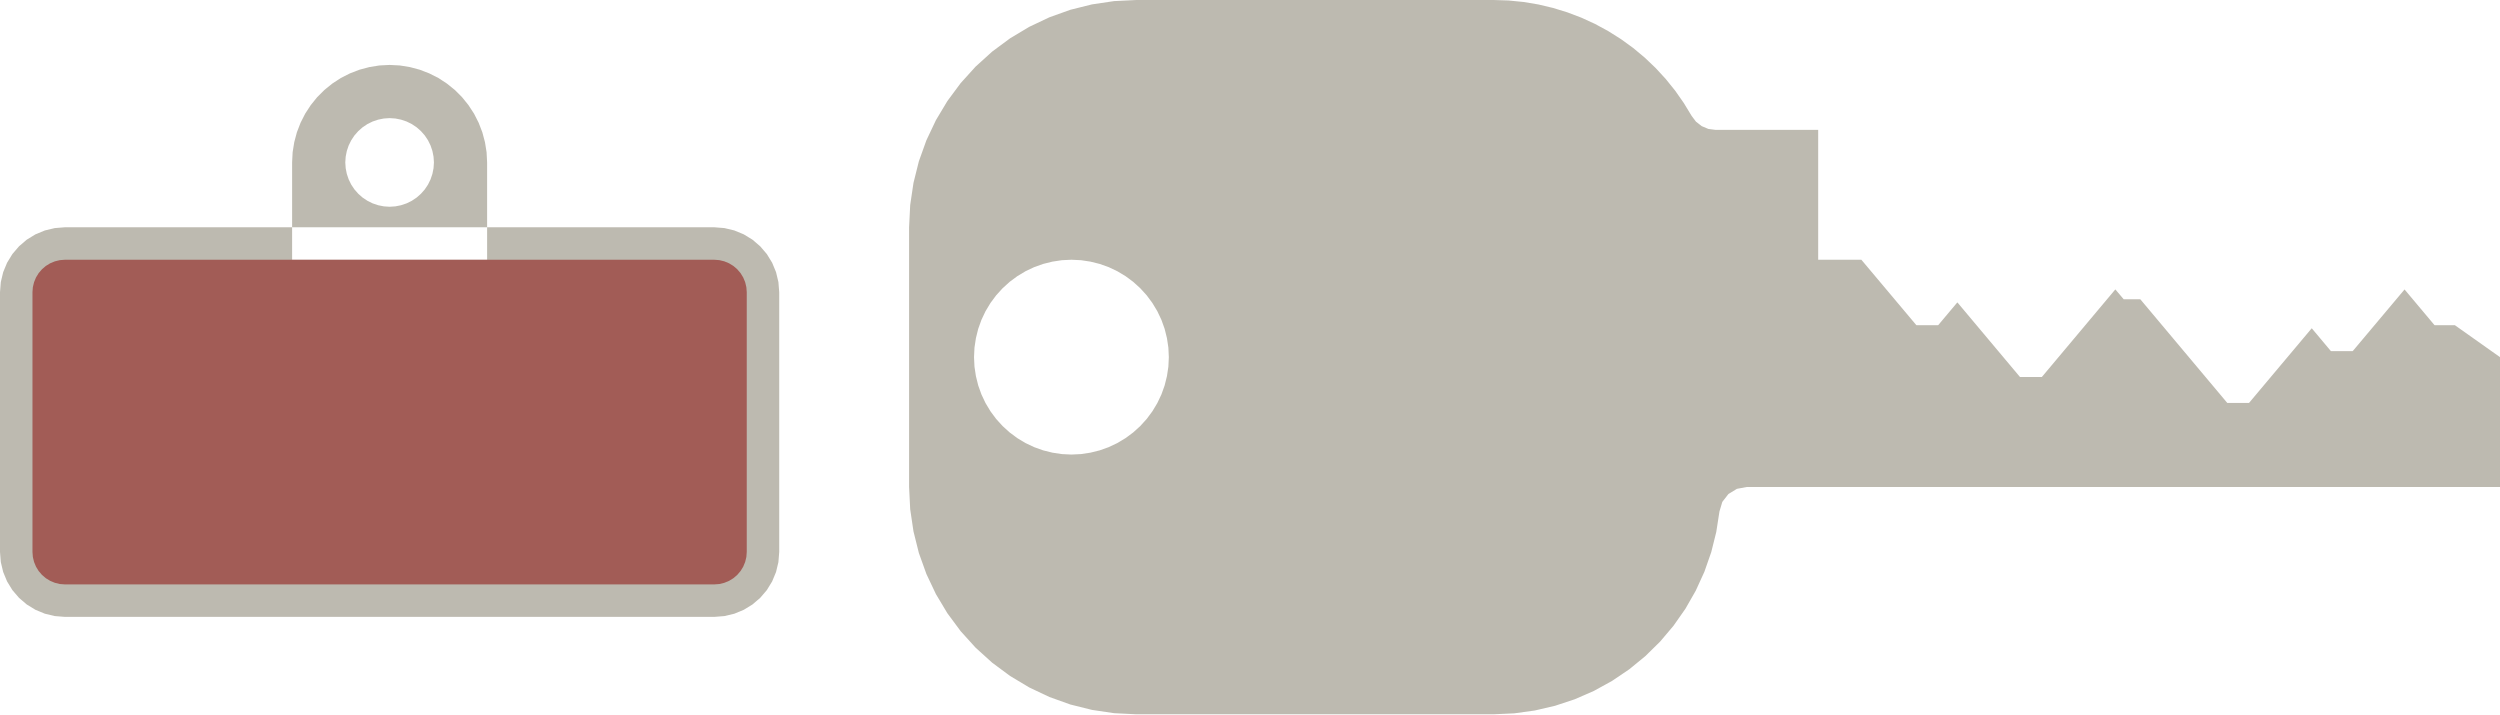
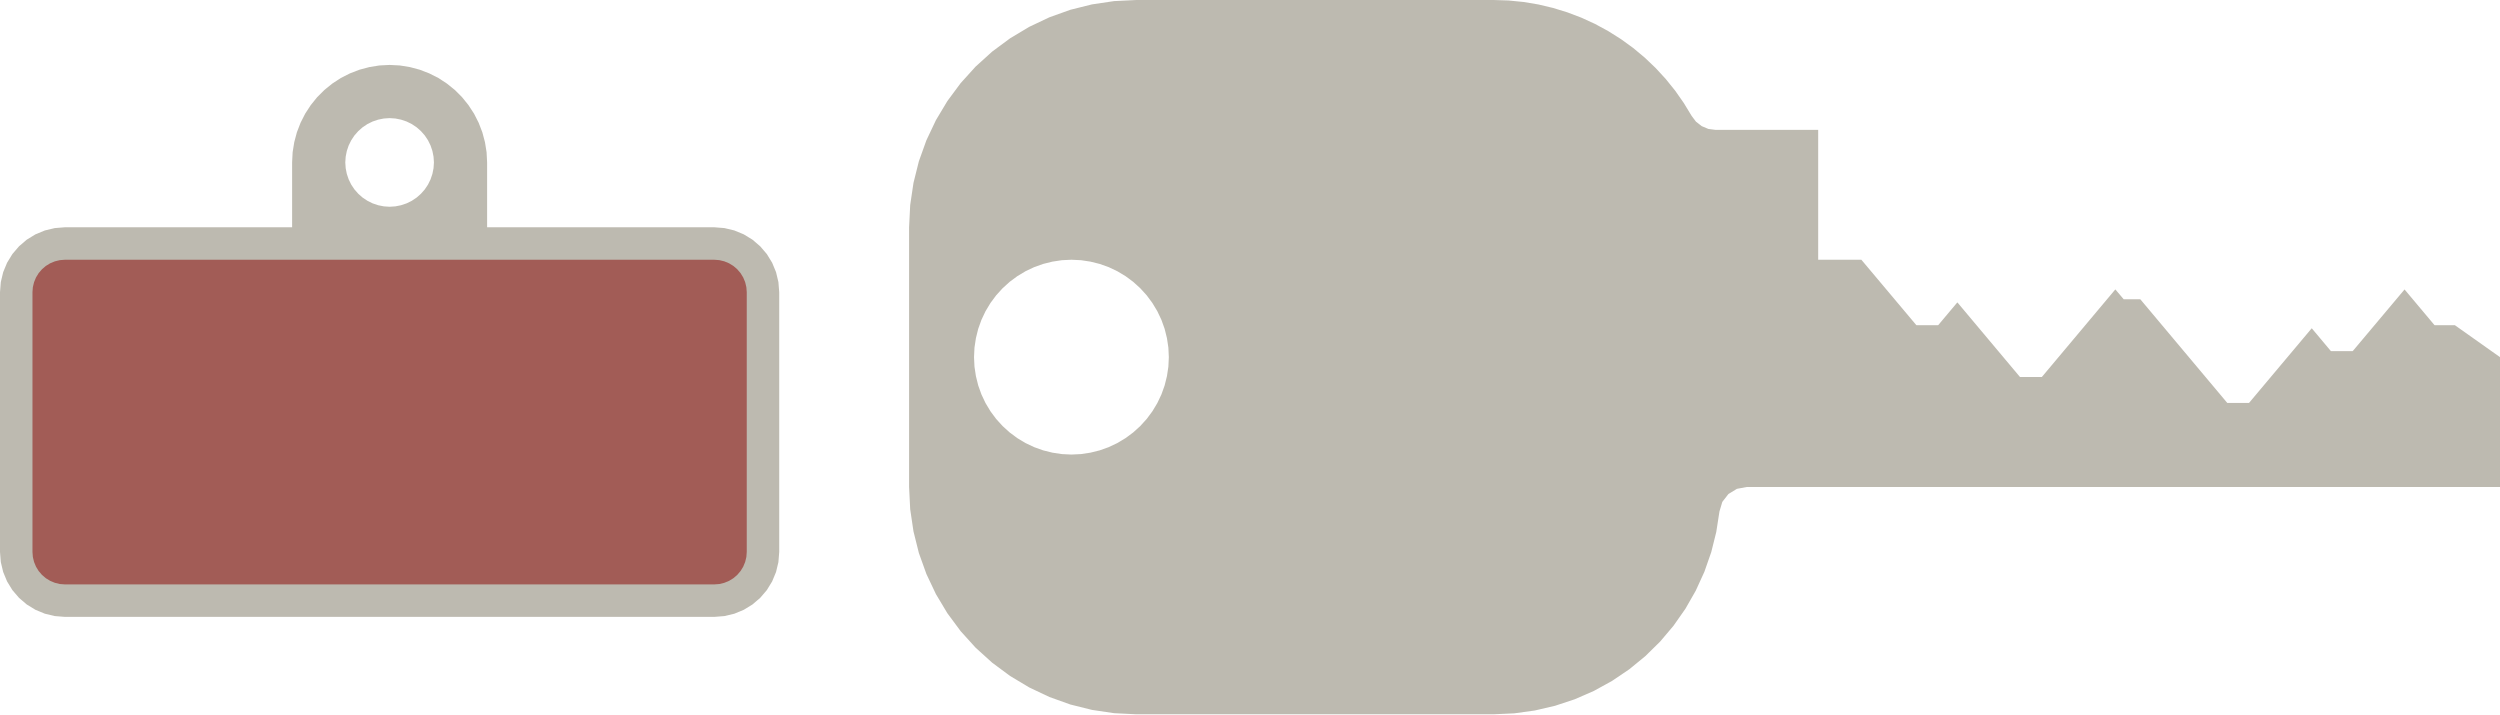
<svg xmlns="http://www.w3.org/2000/svg" width="77" height="22" viewBox="0 0 77 22">
-   <path id="chip rim" d="M22 7 L22.313 7.025 L22.618 7.098 L22.908 7.218 L23.176 7.382 L23.414 7.586 L23.618 7.824 L23.782 8.092 L23.902 8.382 L23.975 8.687 L24 9 L24 17 L23.975 17.313 L23.902 17.618 L23.782 17.908 L23.618 18.176 L23.414 18.414 L23.176 18.618 L22.908 18.782 L22.618 18.902 L22.313 18.975 L22 19 L2 19 L1.687 18.975 L1.382 18.902 L1.092 18.782 L0.824 18.618 L0.586 18.414 L0.382 18.176 L0.218 17.908 L0.098 17.618 L0.025 17.313 L0 17 L0 9 L0.025 8.687 L0.098 8.382 L0.218 8.092 L0.382 7.824 L0.586 7.586 L0.824 7.382 L1.092 7.218 L1.382 7.098 L1.687 7.025 L2 7 Z M15.003 8 L15.003 5.003 L14.987 4.689 L14.937 4.379 L14.856 4.075 L14.743 3.782 L14.601 3.502 L14.429 3.238 L14.232 2.994 L14.009 2.771 L13.765 2.574 L13.502 2.402 L13.221 2.26 L12.928 2.147 L12.624 2.066 L12.314 2.016 L12 2 L11.686 2.016 L11.376 2.066 L11.072 2.147 L10.779 2.26 L10.498 2.402 L10.235 2.574 L9.991 2.771 L9.768 2.994 L9.571 3.238 L9.399 3.502 L9.257 3.782 L9.144 4.075 L9.063 4.379 L9.013 4.689 L8.997 5.003 L8.997 8 Z M13.365 5.003 L13.353 5.181 L13.318 5.356 L13.261 5.525 L13.182 5.686 L13.083 5.834 L12.965 5.968 L12.831 6.086 L12.683 6.185 L12.522 6.264 L12.353 6.321 L12.178 6.356 L12 6.368 L11.822 6.356 L11.647 6.321 L11.478 6.264 L11.318 6.185 L11.169 6.086 L11.035 5.968 L10.917 5.834 L10.818 5.686 L10.739 5.525 L10.682 5.356 L10.647 5.181 L10.635 5.003 L10.647 4.825 L10.682 4.65 L10.739 4.481 L10.818 4.321 L10.917 4.172 L11.035 4.038 L11.169 3.92 L11.317 3.821 L11.478 3.742 L11.647 3.685 L11.822 3.65 L12 3.638 L12.178 3.65 L12.353 3.685 L12.522 3.742 L12.683 3.821 L12.831 3.92 L12.965 4.038 L13.083 4.172 L13.182 4.32 L13.261 4.481 L13.318 4.65 L13.353 4.825 Z" fill="#BDBAB0" fill-rule="nonzero" />
+   <path id="chip rim" d="M22 7 L22.313 7.025 L22.618 7.098 L22.908 7.218 L23.176 7.382 L23.414 7.586 L23.618 7.824 L23.782 8.092 L23.902 8.382 L23.975 8.687 L24 9 L24 17 L23.975 17.313 L23.902 17.618 L23.782 17.908 L23.618 18.176 L23.414 18.414 L23.176 18.618 L22.908 18.782 L22.618 18.902 L22.313 18.975 L22 19 L2 19 L1.687 18.975 L1.382 18.902 L1.092 18.782 L0.824 18.618 L0.586 18.414 L0.382 18.176 L0.218 17.908 L0.098 17.618 L0.025 17.313 L0 17 L0 9 L0.025 8.687 L0.098 8.382 L0.218 8.092 L0.382 7.824 L0.586 7.586 L0.824 7.382 L1.092 7.218 L1.382 7.098 L1.687 7.025 L2 7 Z" fill="#BDBAB0" fill-rule="evenodd" />
+   <path id="chip tab" d="M15.003 8 L15.003 5.003 L14.987 4.689 L14.937 4.379 L14.856 4.075 L14.743 3.782 L14.601 3.502 L14.429 3.238 L14.232 2.994 L14.009 2.771 L13.765 2.574 L13.502 2.402 L13.221 2.26 L12.928 2.147 L12.624 2.066 L12.314 2.016 L12 2 L11.686 2.016 L11.376 2.066 L11.072 2.147 L10.779 2.26 L10.498 2.402 L10.235 2.574 L9.991 2.771 L9.768 2.994 L9.571 3.238 L9.399 3.502 L9.257 3.782 L9.144 4.075 L9.063 4.379 L9.013 4.689 L8.997 5.003 L8.997 8 Z M13.365 5.003 L13.353 5.181 L13.318 5.356 L13.261 5.525 L13.182 5.686 L13.083 5.834 L12.965 5.968 L12.831 6.086 L12.683 6.185 L12.522 6.264 L12.353 6.321 L12.178 6.356 L12 6.368 L11.822 6.356 L11.647 6.321 L11.478 6.264 L11.318 6.185 L11.169 6.086 L11.035 5.968 L10.917 5.834 L10.818 5.686 L10.739 5.525 L10.682 5.356 L10.647 5.181 L10.635 5.003 L10.647 4.825 L10.682 4.65 L10.739 4.481 L10.818 4.321 L10.917 4.172 L11.035 4.038 L11.169 3.92 L11.317 3.821 L11.478 3.742 L11.647 3.685 L11.822 3.65 L12 3.638 L12.178 3.65 L12.353 3.685 L12.522 3.742 L12.683 3.821 L12.831 3.92 L12.965 4.038 L13.083 4.172 L13.182 4.32 L13.261 4.481 L13.318 4.65 L13.353 4.825 Z" fill="#BDBAB0" fill-rule="evenodd" />
  <path id="chip fill" d="M22 8 L22.156 8.012 L22.309 8.049 L22.454 8.109 L22.588 8.191 L22.707 8.293 L22.809 8.412 L22.891 8.546 L22.951 8.691 L22.988 8.844 L23 9 L23 17 L22.988 17.156 L22.951 17.309 L22.891 17.454 L22.809 17.588 L22.707 17.707 L22.588 17.809 L22.454 17.891 L22.309 17.951 L22.156 17.988 L22 18 L2 18 L1.844 17.988 L1.691 17.951 L1.546 17.891 L1.412 17.809 L1.293 17.707 L1.191 17.588 L1.109 17.454 L1.049 17.309 L1.012 17.156 L1 17 L1 9 L1.012 8.844 L1.049 8.691 L1.109 8.546 L1.191 8.412 L1.293 8.293 L1.412 8.191 L1.546 8.109 L1.691 8.049 L1.844 8.012 L2 8 Z" fill="#8C0F0D" fill-rule="evenodd" opacity="0.55" />
  <path id="key" d="M53.799 15 L77 15 L77 11 L75.61 10.016 L74.99 10.016 L74.98 10.011 L74.06 8.915 L72.47 10.807 L72.46 10.814 L71.8 10.814 L71.79 10.812 L71.21 10.12 L71.2 10.112 L69.27 12.41 L68.6 12.41 L65.93 9.228 L65.92 9.218 L65.41 9.218 L65.16 8.922 L65.15 8.916 L62.89 11.61 L62.88 11.612 L62.22 11.612 L62.21 11.605 L60.29 9.317 L60.28 9.32 L59.7 10.011 L59.69 10.016 L59.03 10.016 L59.02 10.011 L57.33 8 L56 8 L56 4 L52.838 4 L52.617 3.971 L52.411 3.884 L52.236 3.747 L52.102 3.569 L51.861 3.173 L51.596 2.794 L51.305 2.433 L50.992 2.093 L50.656 1.773 L50.301 1.477 L49.926 1.205 L49.534 0.958 L49.127 0.737 L48.706 0.544 L48.274 0.38 L47.831 0.244 L47.38 0.137 L46.924 0.061 L46.463 0.015 L46 0 L35 0 L34.314 0.034 L33.634 0.135 L32.968 0.301 L32.321 0.533 L31.7 0.827 L31.111 1.18 L30.559 1.589 L30.05 2.05 L29.589 2.559 L29.18 3.111 L28.827 3.7 L28.533 4.321 L28.301 4.968 L28.135 5.634 L28.034 6.314 L28 7 L28 15 L28.034 15.686 L28.135 16.366 L28.301 17.032 L28.533 17.679 L28.827 18.3 L29.18 18.889 L29.589 19.441 L30.05 19.95 L30.559 20.411 L31.111 20.82 L31.7 21.173 L32.321 21.467 L32.968 21.699 L33.634 21.865 L34.314 21.966 L35 22 L46 22 L46.639 21.971 L47.273 21.883 L47.896 21.738 L48.503 21.537 L49.09 21.281 L49.65 20.973 L50.18 20.615 L50.676 20.209 L51.132 19.761 L51.545 19.272 L51.912 18.748 L52.229 18.193 L52.495 17.611 L52.706 17.007 L52.861 16.386 L52.959 15.754 L53.047 15.459 L53.235 15.216 L53.497 15.056 Z M36 11 L35.986 11.294 L35.942 11.585 L35.871 11.871 L35.772 12.148 L35.646 12.414 L35.494 12.667 L35.319 12.903 L35.121 13.121 L34.903 13.319 L34.667 13.494 L34.414 13.646 L34.148 13.772 L33.871 13.871 L33.585 13.942 L33.294 13.986 L33 14 L32.706 13.986 L32.415 13.942 L32.129 13.871 L31.852 13.772 L31.586 13.646 L31.333 13.494 L31.097 13.319 L30.879 13.121 L30.681 12.903 L30.506 12.667 L30.354 12.414 L30.228 12.148 L30.129 11.871 L30.058 11.585 L30.014 11.294 L30 11 L30.014 10.706 L30.058 10.415 L30.129 10.129 L30.228 9.852 L30.354 9.586 L30.506 9.333 L30.681 9.097 L30.879 8.879 L31.097 8.681 L31.333 8.506 L31.586 8.354 L31.852 8.228 L32.129 8.129 L32.415 8.058 L32.706 8.014 L33 8 L33.294 8.014 L33.585 8.058 L33.871 8.129 L34.148 8.228 L34.414 8.354 L34.667 8.506 L34.903 8.681 L35.121 8.879 L35.319 9.097 L35.494 9.333 L35.646 9.586 L35.772 9.852 L35.871 10.129 L35.942 10.415 L35.986 10.706 Z" fill="#BDBAB0" fill-rule="evenodd" />
</svg>
